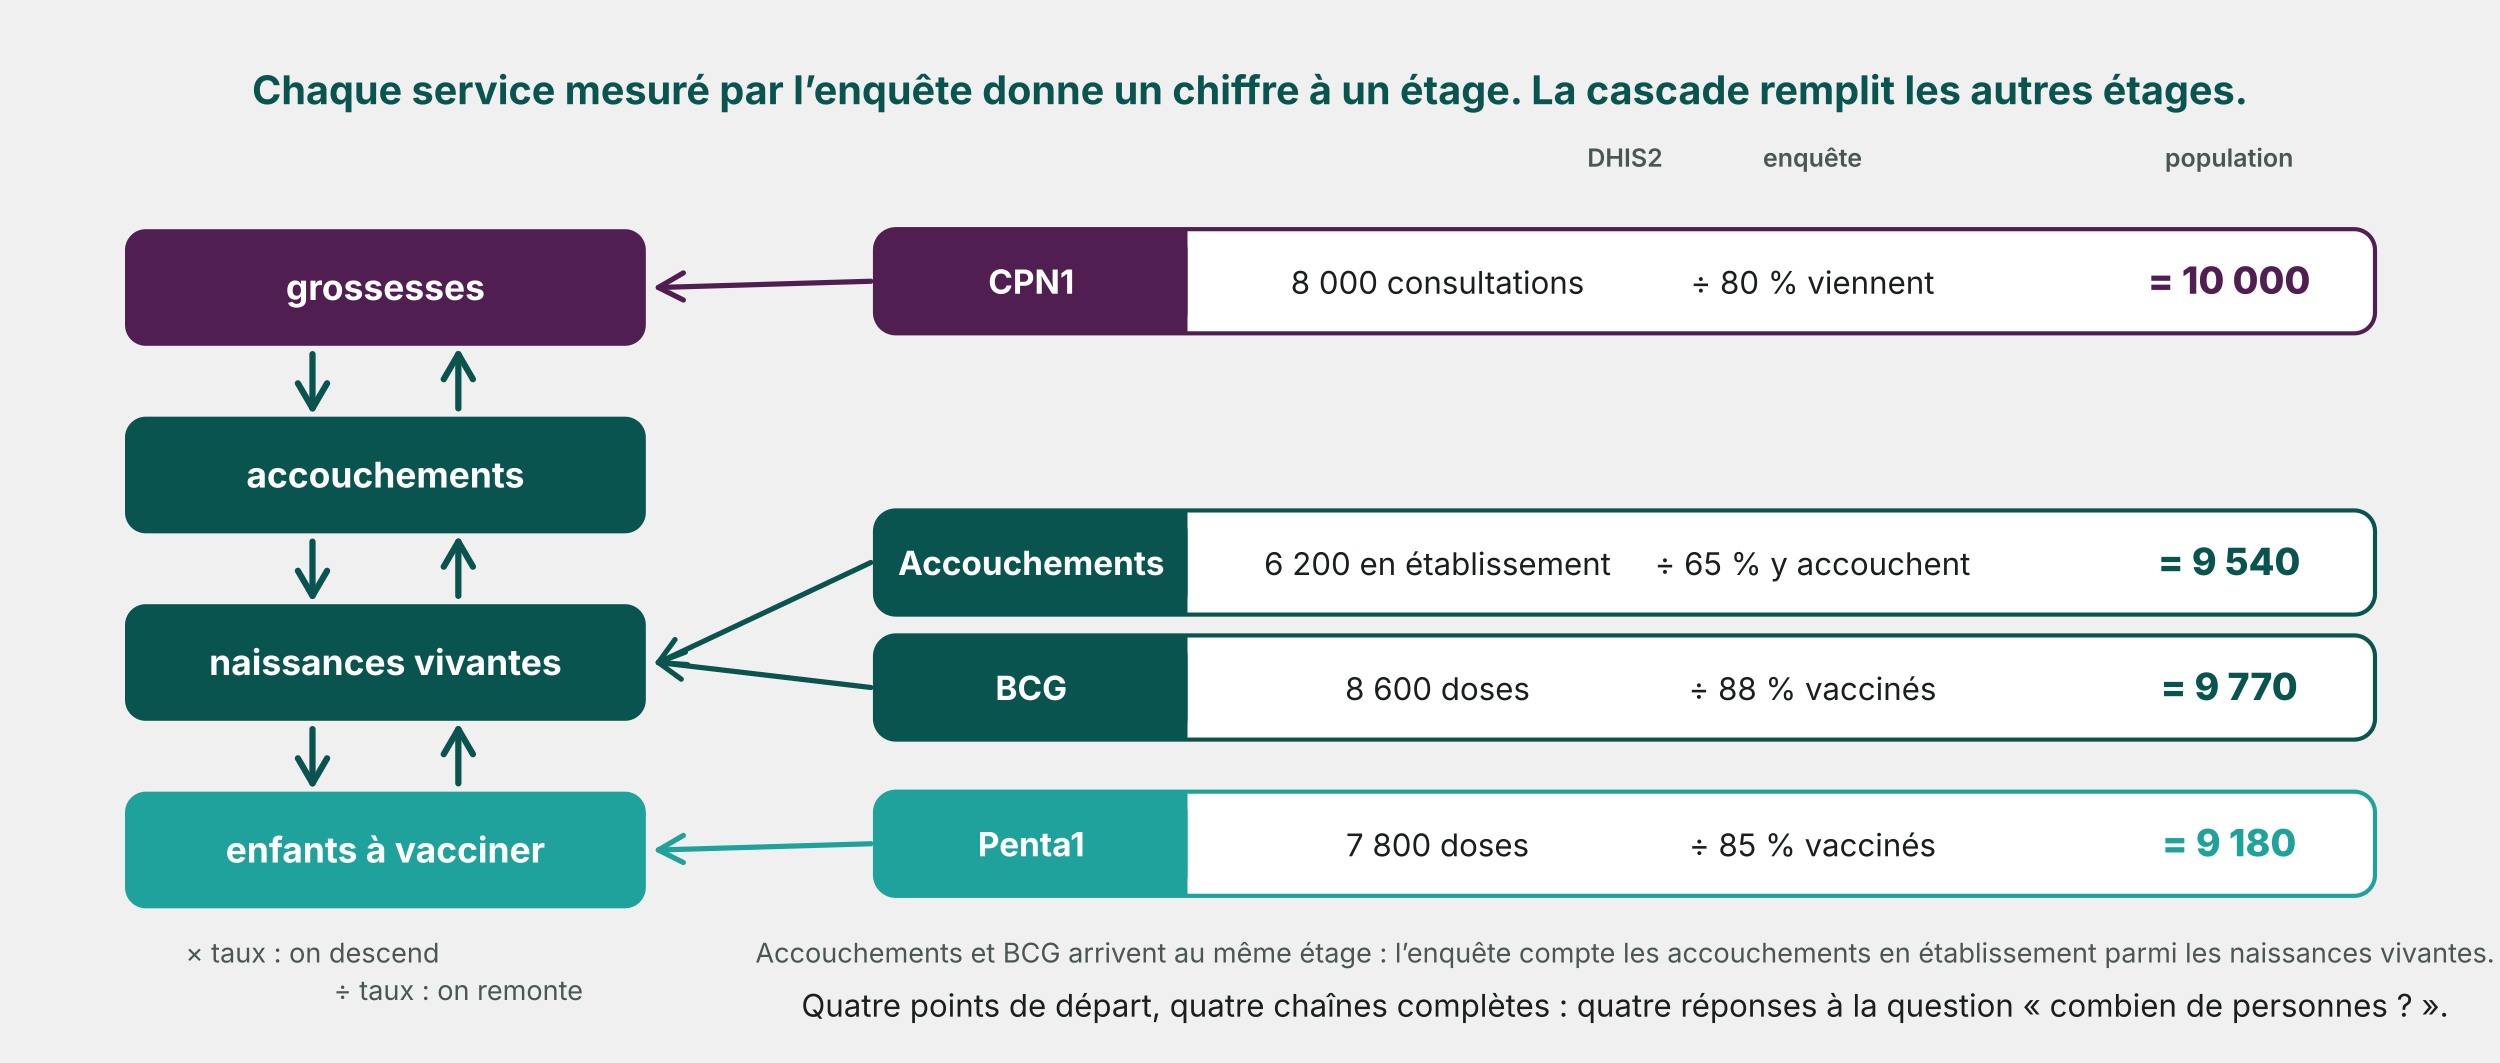
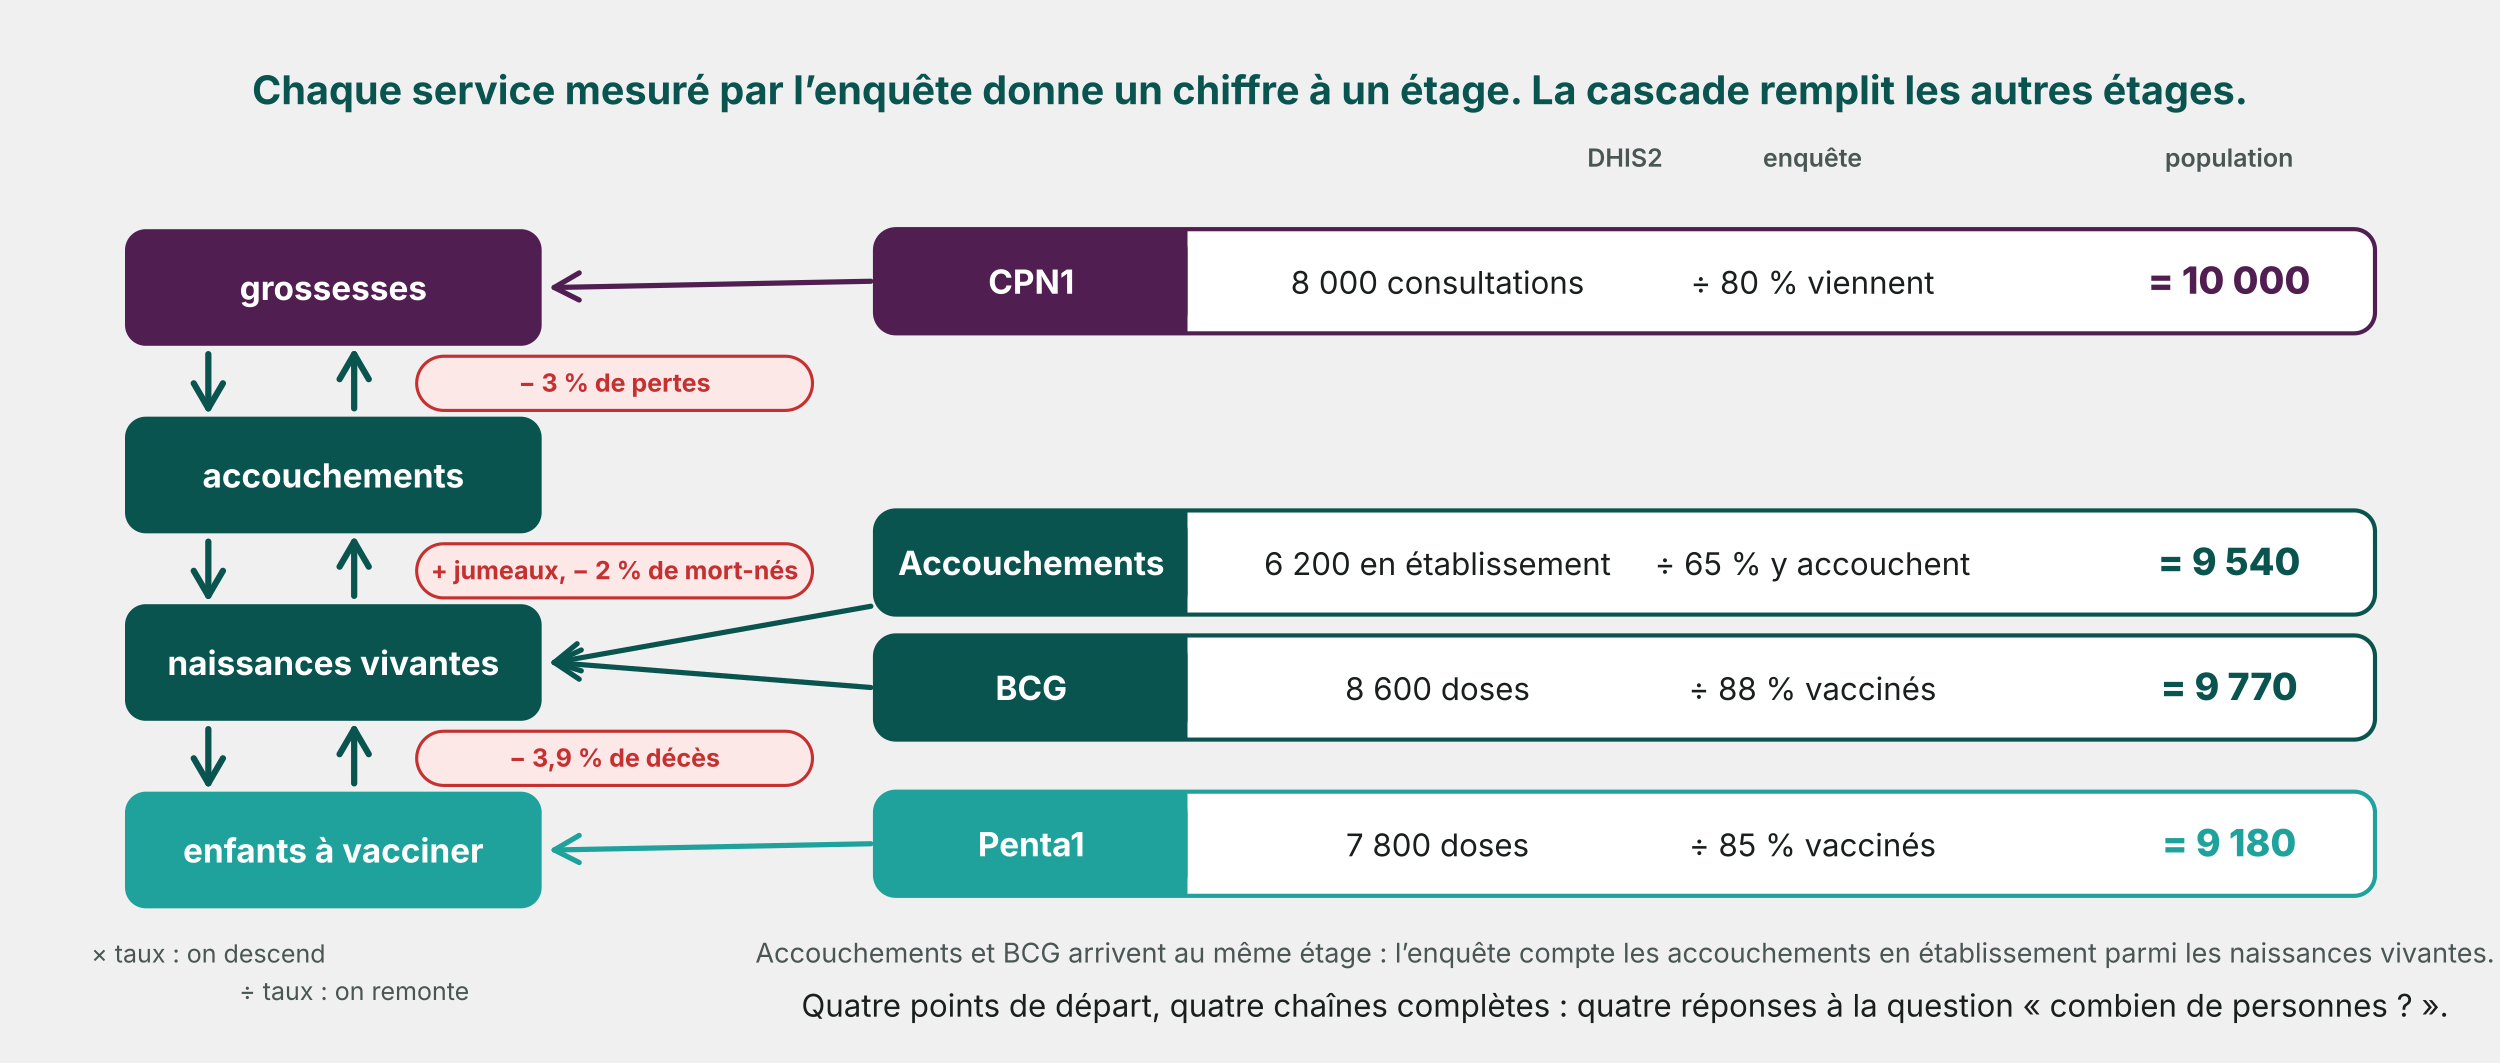
<svg xmlns="http://www.w3.org/2000/svg" viewBox="0 0 1200 510" font-family="Inter, -apple-system, 'Segoe UI', Roboto, sans-serif">
-   <rect x="60" y="110" width="250" height="56" rx="10" fill="#501E50" />
-   <text x="185" y="144" text-anchor="middle" font-size="17" font-weight="700" fill="#FFFFFF">grossesses</text>
-   <rect x="60" y="200" width="250" height="56" rx="10" fill="#0A544F" />
-   <text x="185" y="234" text-anchor="middle" font-size="17" font-weight="700" fill="#FFFFFF">accouchements</text>
-   <rect x="60" y="290" width="250" height="56" rx="10" fill="#0A544F" />
-   <text x="185" y="324" text-anchor="middle" font-size="17" font-weight="700" fill="#FFFFFF">naissances vivantes</text>
-   <rect x="60" y="380" width="250" height="56" rx="10" fill="#1FA29C" />
-   <text x="185" y="414" text-anchor="middle" font-size="17" font-weight="700" fill="#FFFFFF">enfants à vacciner</text>
-   <line x1="150" y1="170" x2="150" y2="196" stroke="#0A544F" stroke-width="3" stroke-linecap="round" />
-   <polyline points="143,184 150,196 157,184" fill="none" stroke="#0A544F" stroke-width="3" stroke-linecap="round" stroke-linejoin="round" />
-   <line x1="220" y1="196" x2="220" y2="170" stroke="#0A544F" stroke-width="3" stroke-linecap="round" />
-   <polyline points="227,182 220,170 213,182" fill="none" stroke="#0A544F" stroke-width="3" stroke-linecap="round" stroke-linejoin="round" />
-   <line x1="150" y1="260" x2="150" y2="286" stroke="#0A544F" stroke-width="3" stroke-linecap="round" />
-   <polyline points="143,274 150,286 157,274" fill="none" stroke="#0A544F" stroke-width="3" stroke-linecap="round" stroke-linejoin="round" />
-   <line x1="220" y1="286" x2="220" y2="260" stroke="#0A544F" stroke-width="3" stroke-linecap="round" />
-   <polyline points="227,272 220,260 213,272" fill="none" stroke="#0A544F" stroke-width="3" stroke-linecap="round" stroke-linejoin="round" />
-   <line x1="150" y1="350" x2="150" y2="376" stroke="#0A544F" stroke-width="3" stroke-linecap="round" />
-   <polyline points="143,364 150,376 157,364" fill="none" stroke="#0A544F" stroke-width="3" stroke-linecap="round" stroke-linejoin="round" />
-   <line x1="220" y1="376" x2="220" y2="350" stroke="#0A544F" stroke-width="3" stroke-linecap="round" />
-   <polyline points="227,362 220,350 213,362" fill="none" stroke="#0A544F" stroke-width="3" stroke-linecap="round" stroke-linejoin="round" />
-   <text x="150" y="462" text-anchor="middle" font-size="13" font-weight="400" fill="#4A5654">× taux : on descend</text>
-   <text x="220" y="480" text-anchor="middle" font-size="13" font-weight="400" fill="#4A5654">÷ taux : on remonte</text>
+   <rect x="60" y="110" width="200" height="56" rx="10" fill="#501E50" />
+   <text x="160" y="144" text-anchor="middle" font-size="16" font-weight="700" fill="#FFFFFF">grossesses</text>
+   <rect x="60" y="200" width="200" height="56" rx="10" fill="#0A544F" />
+   <text x="160" y="234" text-anchor="middle" font-size="16" font-weight="700" fill="#FFFFFF">accouchements</text>
+   <rect x="60" y="290" width="200" height="56" rx="10" fill="#0A544F" />
+   <text x="160" y="324" text-anchor="middle" font-size="16" font-weight="700" fill="#FFFFFF">naissances vivantes</text>
+   <rect x="60" y="380" width="200" height="56" rx="10" fill="#1FA29C" />
+   <text x="160" y="414" text-anchor="middle" font-size="16" font-weight="700" fill="#FFFFFF">enfants à vacciner</text>
+   <line x1="100" y1="170" x2="100" y2="196" stroke="#0A544F" stroke-width="3" stroke-linecap="round" />
+   <polyline points="93,184 100,196 107,184" fill="none" stroke="#0A544F" stroke-width="3" stroke-linecap="round" stroke-linejoin="round" />
+   <line x1="170" y1="196" x2="170" y2="170" stroke="#0A544F" stroke-width="3" stroke-linecap="round" />
+   <polyline points="177,182 170,170 163,182" fill="none" stroke="#0A544F" stroke-width="3" stroke-linecap="round" stroke-linejoin="round" />
+   <rect x="200" y="171" width="190" height="26" rx="13" fill="#FDE8E8" stroke="#C53030" stroke-width="1.5" />
+   <text x="295" y="188" text-anchor="middle" font-size="12" font-weight="700" fill="#C53030">− 3 % de pertes</text>
+   <line x1="100" y1="260" x2="100" y2="286" stroke="#0A544F" stroke-width="3" stroke-linecap="round" />
+   <polyline points="93,274 100,286 107,274" fill="none" stroke="#0A544F" stroke-width="3" stroke-linecap="round" stroke-linejoin="round" />
+   <line x1="170" y1="286" x2="170" y2="260" stroke="#0A544F" stroke-width="3" stroke-linecap="round" />
+   <polyline points="177,272 170,260 163,272" fill="none" stroke="#0A544F" stroke-width="3" stroke-linecap="round" stroke-linejoin="round" />
+   <rect x="200" y="261" width="190" height="26" rx="13" fill="#FDE8E8" stroke="#C53030" stroke-width="1.5" />
+   <text x="295" y="278" text-anchor="middle" font-size="12" font-weight="700" fill="#C53030">+ jumeaux, − 2 % de mort-nés</text>
+   <line x1="100" y1="350" x2="100" y2="376" stroke="#0A544F" stroke-width="3" stroke-linecap="round" />
+   <polyline points="93,364 100,376 107,364" fill="none" stroke="#0A544F" stroke-width="3" stroke-linecap="round" stroke-linejoin="round" />
+   <line x1="170" y1="376" x2="170" y2="350" stroke="#0A544F" stroke-width="3" stroke-linecap="round" />
+   <polyline points="177,362 170,350 163,362" fill="none" stroke="#0A544F" stroke-width="3" stroke-linecap="round" stroke-linejoin="round" />
+   <rect x="200" y="351" width="190" height="26" rx="13" fill="#FDE8E8" stroke="#C53030" stroke-width="1.5" />
+   <text x="295" y="368" text-anchor="middle" font-size="12" font-weight="700" fill="#C53030">− 3,9 % de décès</text>
+   <text x="100" y="462" text-anchor="middle" font-size="12" font-weight="400" fill="#4A5654">× taux : on descend</text>
+   <text x="170" y="480" text-anchor="middle" font-size="12" font-weight="400" fill="#4A5654">÷ taux : on remonte</text>
  <rect x="420" y="110" width="720" height="50" rx="10" fill="#FFFFFF" stroke="#501E50" stroke-width="2" />
  <rect x="420" y="110" width="150" height="50" rx="10" fill="#501E50" />
  <rect x="560" y="110" width="10" height="50" fill="#501E50" />
  <text x="495" y="141" text-anchor="middle" font-size="16" font-weight="700" fill="#FFFFFF">CPN1</text>
  <text x="690" y="141" text-anchor="middle" font-size="15" font-weight="400" fill="#1A1F1E">8 000 consultations</text>
  <text x="870" y="141" text-anchor="middle" font-size="15" font-weight="400" fill="#1A1F1E">÷ 80 % viennent</text>
  <text x="1070" y="141" text-anchor="middle" font-size="18" font-weight="800" fill="#501E50">= 10 000</text>
-   <line x1="418" y1="135" x2="316" y2="138" stroke="#501E50" stroke-width="2.5" stroke-linecap="round" />
-   <polyline points="328,131 316,138 328,144" fill="none" stroke="#501E50" stroke-width="2.5" stroke-linecap="round" stroke-linejoin="round" />
+   <line x1="418" y1="135" x2="266" y2="138" stroke="#501E50" stroke-width="2.5" stroke-linecap="round" />
+   <polyline points="278,131 266,138 278,144" fill="none" stroke="#501E50" stroke-width="2.5" stroke-linecap="round" stroke-linejoin="round" />
  <rect x="420" y="245" width="720" height="50" rx="10" fill="#FFFFFF" stroke="#0A544F" stroke-width="2" />
  <rect x="420" y="245" width="150" height="50" rx="10" fill="#0A544F" />
  <rect x="560" y="245" width="10" height="50" fill="#0A544F" />
  <text x="495" y="276" text-anchor="middle" font-size="16" font-weight="700" fill="#FFFFFF">Accouchements</text>
  <text x="690" y="276" text-anchor="middle" font-size="15" font-weight="400" fill="#1A1F1E">6 200 en établissement</text>
  <text x="870" y="276" text-anchor="middle" font-size="15" font-weight="400" fill="#1A1F1E">÷ 65 % y accouchent</text>
  <text x="1070" y="276" text-anchor="middle" font-size="18" font-weight="800" fill="#0A544F">= 9 540</text>
-   <line x1="418" y1="270" x2="316" y2="318" stroke="#0A544F" stroke-width="2.5" stroke-linecap="round" />
-   <polyline points="324,307 316,318 330,319" fill="none" stroke="#0A544F" stroke-width="2.5" stroke-linecap="round" stroke-linejoin="round" />
+   <line x1="418" y1="291" x2="266" y2="318" stroke="#0A544F" stroke-width="2.5" stroke-linecap="round" />
+   <polyline points="277,309 266,318 279,322" fill="none" stroke="#0A544F" stroke-width="2.5" stroke-linecap="round" stroke-linejoin="round" />
  <rect x="420" y="305" width="720" height="50" rx="10" fill="#FFFFFF" stroke="#0A544F" stroke-width="2" />
  <rect x="420" y="305" width="150" height="50" rx="10" fill="#0A544F" />
  <rect x="560" y="305" width="10" height="50" fill="#0A544F" />
  <text x="495" y="336" text-anchor="middle" font-size="16" font-weight="700" fill="#FFFFFF">BCG</text>
  <text x="690" y="336" text-anchor="middle" font-size="15" font-weight="400" fill="#1A1F1E">8 600 doses</text>
  <text x="870" y="336" text-anchor="middle" font-size="15" font-weight="400" fill="#1A1F1E">÷ 88 % vaccinés</text>
  <text x="1070" y="336" text-anchor="middle" font-size="18" font-weight="800" fill="#0A544F">= 9 770</text>
-   <line x1="418" y1="330" x2="316" y2="318" stroke="#0A544F" stroke-width="2.5" stroke-linecap="round" />
-   <polyline points="329,313 316,318 327,326" fill="none" stroke="#0A544F" stroke-width="2.5" stroke-linecap="round" stroke-linejoin="round" />
+   <line x1="418" y1="330" x2="266" y2="318" stroke="#0A544F" stroke-width="2.5" stroke-linecap="round" />
+   <polyline points="279,312 266,318 278,326" fill="none" stroke="#0A544F" stroke-width="2.5" stroke-linecap="round" stroke-linejoin="round" />
  <rect x="420" y="380" width="720" height="50" rx="10" fill="#FFFFFF" stroke="#1FA29C" stroke-width="2" />
  <rect x="420" y="380" width="150" height="50" rx="10" fill="#1FA29C" />
  <rect x="560" y="380" width="10" height="50" fill="#1FA29C" />
  <text x="495" y="411" text-anchor="middle" font-size="16" font-weight="700" fill="#FFFFFF">Penta1</text>
  <text x="690" y="411" text-anchor="middle" font-size="15" font-weight="400" fill="#1A1F1E">7 800 doses</text>
  <text x="870" y="411" text-anchor="middle" font-size="15" font-weight="400" fill="#1A1F1E">÷ 85 % vaccinés</text>
  <text x="1070" y="411" text-anchor="middle" font-size="18" font-weight="800" fill="#1FA29C">= 9 180</text>
-   <line x1="418" y1="405" x2="316" y2="408" stroke="#1FA29C" stroke-width="2.5" stroke-linecap="round" />
-   <polyline points="328,401 316,408 328,414" fill="none" stroke="#1FA29C" stroke-width="2.5" stroke-linecap="round" stroke-linejoin="round" />
+   <line x1="418" y1="405" x2="266" y2="408" stroke="#1FA29C" stroke-width="2.5" stroke-linecap="round" />
+   <polyline points="278,401 266,408 278,414" fill="none" stroke="#1FA29C" stroke-width="2.5" stroke-linecap="round" stroke-linejoin="round" />
  <text x="600" y="50" text-anchor="middle" font-size="19" font-weight="700" fill="#0A544F">Chaque service mesuré par l’enquête donne un chiffre à un étage. La cascade remplit les autres étages.</text>
  <text x="780" y="80" text-anchor="middle" font-size="12" font-weight="600" fill="#4A5654">DHIS2</text>
  <text x="870" y="80" text-anchor="middle" font-size="12" font-weight="600" fill="#4A5654">enquête</text>
  <text x="1070" y="80" text-anchor="middle" font-size="12" font-weight="600" fill="#4A5654">population</text>
  <text x="780" y="462" text-anchor="middle" font-size="13" font-weight="400" fill="#4A5654">Accouchements et BCG arrivent au même étage : l’enquête compte les accouchements en établissement parmi les naissances vivantes.</text>
  <text x="780" y="488" text-anchor="middle" font-size="15" font-weight="400" fill="#1A1F1E">Quatre points de départ, quatre chaînes complètes : quatre réponses à la question « combien de personnes ? ».</text>
</svg>
